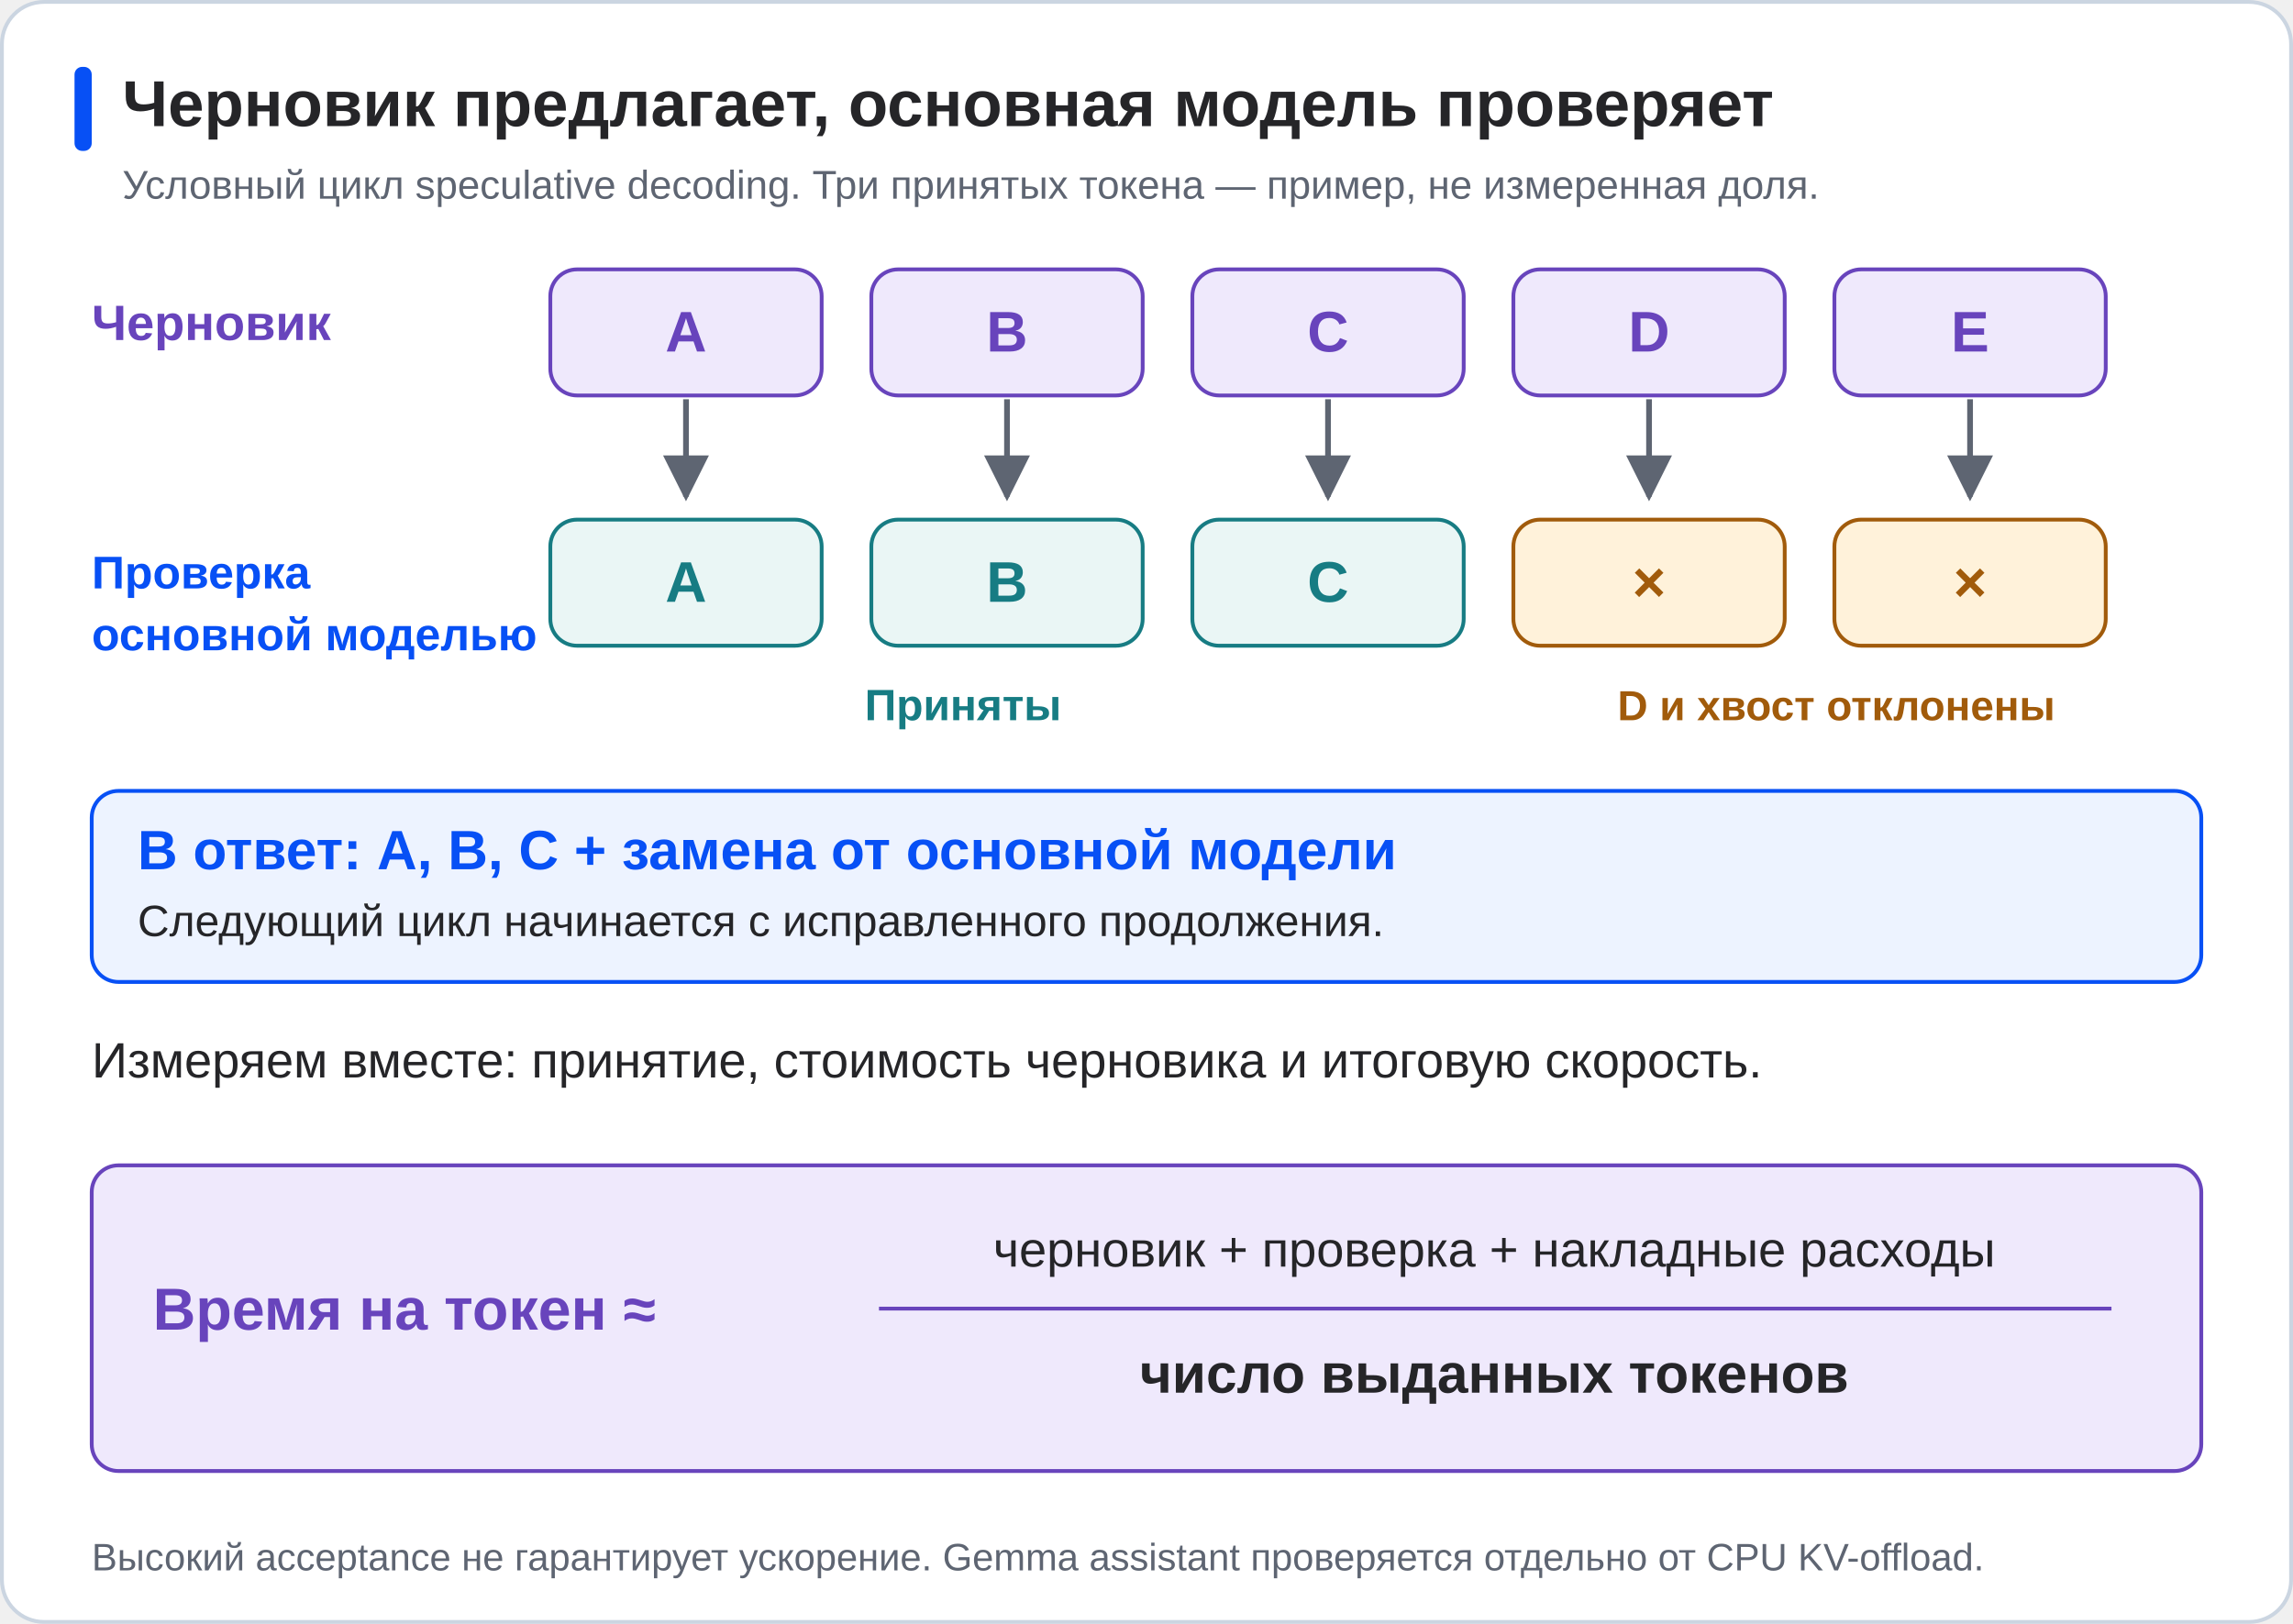
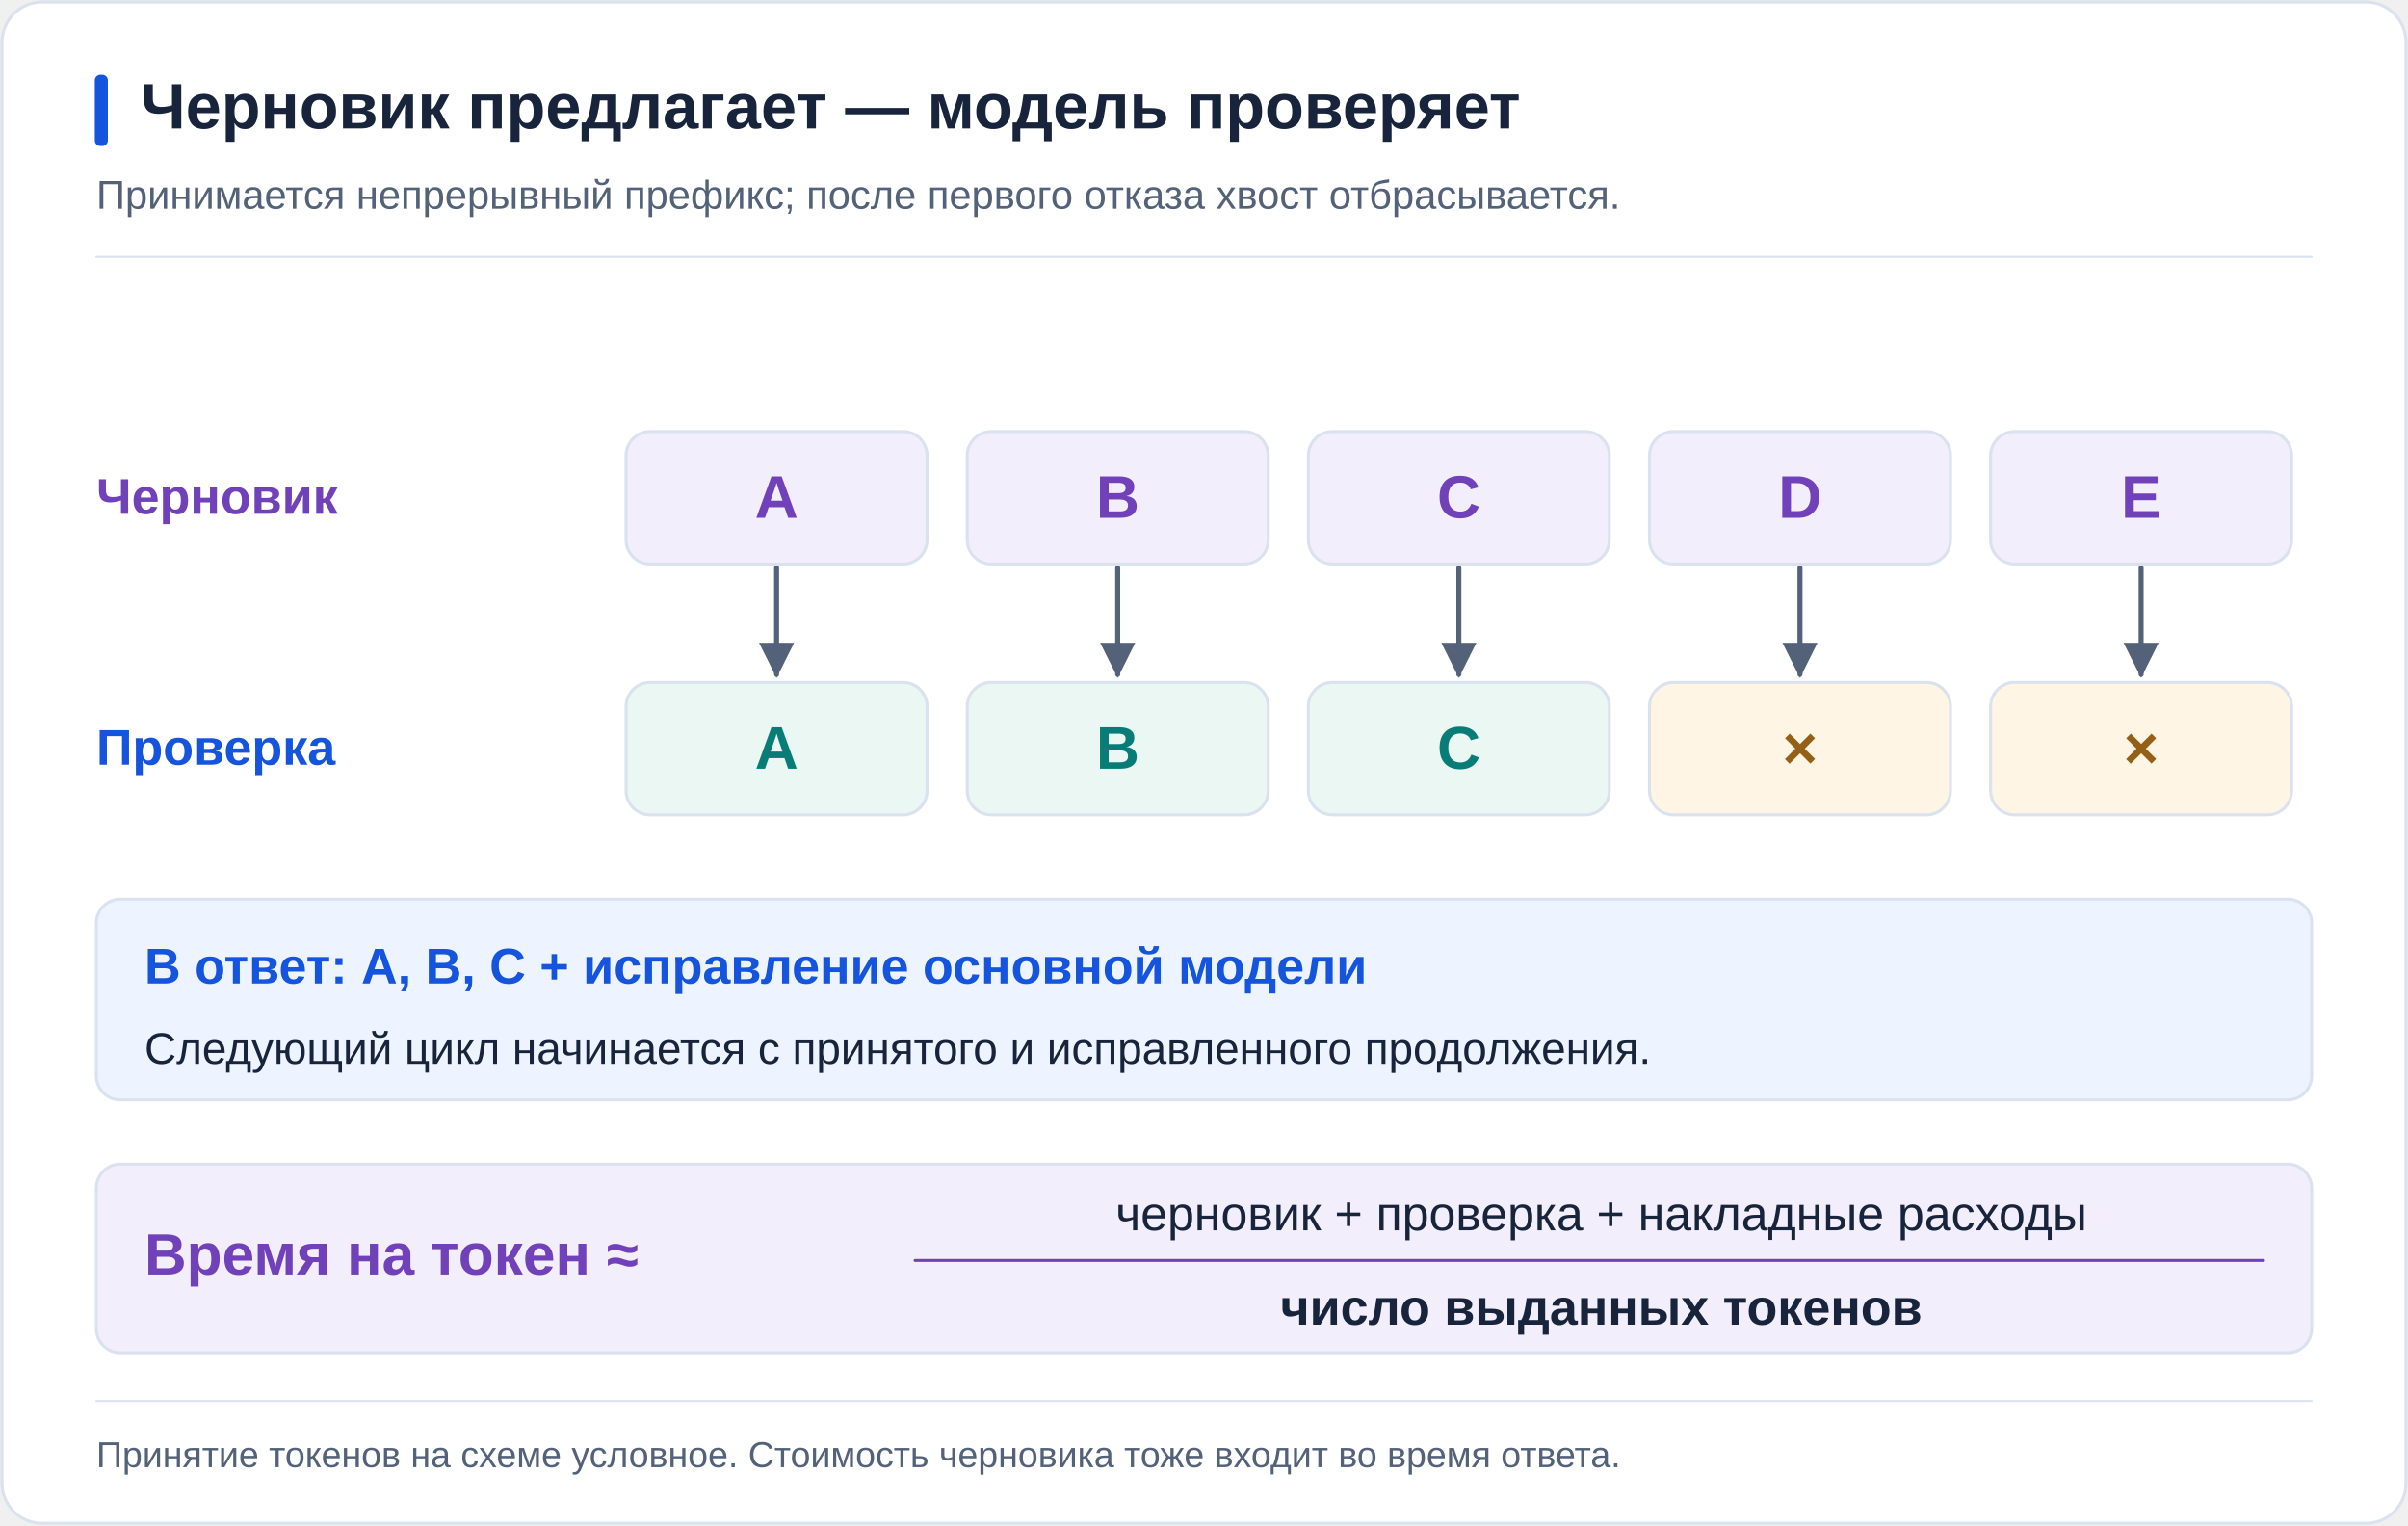
- <svg xmlns="http://www.w3.org/2000/svg" width="1200" height="850" viewBox="0 0 1200 850" role="img" aria-labelledby="title desc">
+ <svg xmlns="http://www.w3.org/2000/svg" width="1200" height="760" viewBox="0 0 1200 760" role="img" aria-labelledby="title desc" data-design="hardfest-v2">
  <defs>
-     <marker id="arrow" viewBox="0 0 10 10" refX="9" refY="5" markerWidth="8" markerHeight="8" orient="auto-start-reverse">
-       <path d="M 0 0 L 10 5 L 0 10 z" fill="context-stroke" />
+     <marker id="arrow" viewBox="0 0 10 10" refX="9" refY="5" markerWidth="7" markerHeight="7" orient="auto-start-reverse">
+       <path d="M0 0 10 5 0 10Z" fill="context-stroke" />
    </marker>
  </defs>
-   <style>text{font-family:Arial,Helvetica,sans-serif} .title{font-weight:700} </style>
-   <rect x="1" y="1" width="1198" height="848" rx="22" fill="#ffffff" stroke="#cbd5e1" stroke-width="2" />
-   <rect x="40" y="36" width="7" height="42" rx="3" fill="#0750f5" stroke="#0750f5" stroke-width="2" />
-   <text x="64" y="66" font-size="34" fill="#252528" text-anchor="start" font-weight="700">
-     <tspan x="64" dy="0">Черновик предлагает, основная модель проверяет</tspan>
+   <style>text{font-family:Arial,Helvetica,sans-serif;font-variant-numeric:tabular-nums}</style>
+   <rect x="1" y="1" width="1198" height="758" rx="20" fill="#ffffff" stroke="#d9e2ee" stroke-width="1.5" />
+   <rect x="48" y="38" width="5" height="34" rx="2" fill="#1554dc" stroke="#1554dc" stroke-width="1.5" />
+   <text x="70" y="64" font-size="32" fill="#17243b" text-anchor="start" font-weight="700" data-max-width="1082">
+     <tspan x="70" dy="0">Черновик предлагает — модель проверяет</tspan>
  </text>
-   <text x="64" y="104" font-size="21" fill="#5e6572" text-anchor="start">
-     <tspan x="64" dy="0">Условный цикл speculative decoding. Три принятых токена — пример, не измеренная доля.</tspan>
+   <text x="48" y="104" font-size="20" fill="#536278" text-anchor="start" data-max-width="1104">
+     <tspan x="48" dy="0">Принимается непрерывный префикс; после первого отказа хвост отбрасывается.</tspan>
  </text>
-   <text x="48" y="178" font-size="26" fill="#6844bc" text-anchor="start" font-weight="700">
+   <path d="M48 128 H1152" fill="none" stroke="#d9e2ee" stroke-width="1" stroke-linejoin="round" stroke-linecap="round" />
+   <text x="48" y="256" font-size="25" fill="#7041b8" text-anchor="start" font-weight="700">
    <tspan x="48" dy="0">Черновик</tspan>
  </text>
-   <rect x="288" y="141" width="142" height="66" rx="14" fill="#efe9fc" stroke="#6844bc" stroke-width="2" />
-   <text x="359" y="184" font-size="30" fill="#6844bc" text-anchor="middle" font-weight="700">
-     <tspan x="359" dy="0">A</tspan>
+   <rect x="312" y="215" width="150" height="66" rx="12" fill="#f3eefb" stroke="#d9e2ee" stroke-width="1.5" />
+   <text x="387" y="258" font-size="30" fill="#7041b8" text-anchor="middle" font-weight="700">
+     <tspan x="387" dy="0">A</tspan>
  </text>
-   <path d="M 359 209 V 260" fill="none" stroke="#5e6572" stroke-width="3" stroke-linejoin="round" marker-end="url(#arrow)" />
-   <rect x="456" y="141" width="142" height="66" rx="14" fill="#efe9fc" stroke="#6844bc" stroke-width="2" />
-   <text x="527" y="184" font-size="30" fill="#6844bc" text-anchor="middle" font-weight="700">
-     <tspan x="527" dy="0">B</tspan>
+   <path d="M387 283 V336" fill="none" stroke="#536278" stroke-width="2.5" stroke-linejoin="round" stroke-linecap="round" marker-end="url(#arrow)" />
+   <rect x="482" y="215" width="150" height="66" rx="12" fill="#f3eefb" stroke="#d9e2ee" stroke-width="1.5" />
+   <text x="557" y="258" font-size="30" fill="#7041b8" text-anchor="middle" font-weight="700">
+     <tspan x="557" dy="0">B</tspan>
  </text>
-   <path d="M 527 209 V 260" fill="none" stroke="#5e6572" stroke-width="3" stroke-linejoin="round" marker-end="url(#arrow)" />
-   <rect x="624" y="141" width="142" height="66" rx="14" fill="#efe9fc" stroke="#6844bc" stroke-width="2" />
-   <text x="695" y="184" font-size="30" fill="#6844bc" text-anchor="middle" font-weight="700">
-     <tspan x="695" dy="0">C</tspan>
+   <path d="M557 283 V336" fill="none" stroke="#536278" stroke-width="2.5" stroke-linejoin="round" stroke-linecap="round" marker-end="url(#arrow)" />
+   <rect x="652" y="215" width="150" height="66" rx="12" fill="#f3eefb" stroke="#d9e2ee" stroke-width="1.5" />
+   <text x="727" y="258" font-size="30" fill="#7041b8" text-anchor="middle" font-weight="700">
+     <tspan x="727" dy="0">C</tspan>
  </text>
-   <path d="M 695 209 V 260" fill="none" stroke="#5e6572" stroke-width="3" stroke-linejoin="round" marker-end="url(#arrow)" />
-   <rect x="792" y="141" width="142" height="66" rx="14" fill="#efe9fc" stroke="#6844bc" stroke-width="2" />
-   <text x="863" y="184" font-size="30" fill="#6844bc" text-anchor="middle" font-weight="700">
-     <tspan x="863" dy="0">D</tspan>
+   <path d="M727 283 V336" fill="none" stroke="#536278" stroke-width="2.5" stroke-linejoin="round" stroke-linecap="round" marker-end="url(#arrow)" />
+   <rect x="822" y="215" width="150" height="66" rx="12" fill="#f3eefb" stroke="#d9e2ee" stroke-width="1.5" />
+   <text x="897" y="258" font-size="30" fill="#7041b8" text-anchor="middle" font-weight="700">
+     <tspan x="897" dy="0">D</tspan>
  </text>
-   <path d="M 863 209 V 260" fill="none" stroke="#5e6572" stroke-width="3" stroke-linejoin="round" marker-end="url(#arrow)" />
-   <rect x="960" y="141" width="142" height="66" rx="14" fill="#efe9fc" stroke="#6844bc" stroke-width="2" />
-   <text x="1031" y="184" font-size="30" fill="#6844bc" text-anchor="middle" font-weight="700">
-     <tspan x="1031" dy="0">E</tspan>
+   <path d="M897 283 V336" fill="none" stroke="#536278" stroke-width="2.5" stroke-linejoin="round" stroke-linecap="round" marker-end="url(#arrow)" />
+   <rect x="992" y="215" width="150" height="66" rx="12" fill="#f3eefb" stroke="#d9e2ee" stroke-width="1.5" />
+   <text x="1067" y="258" font-size="30" fill="#7041b8" text-anchor="middle" font-weight="700">
+     <tspan x="1067" dy="0">E</tspan>
  </text>
-   <path d="M 1031 209 V 260" fill="none" stroke="#5e6572" stroke-width="3" stroke-linejoin="round" marker-end="url(#arrow)" />
-   <text x="48" y="308" font-size="24" fill="#0750f5" text-anchor="start" font-weight="700">
+   <path d="M1067 283 V336" fill="none" stroke="#536278" stroke-width="2.5" stroke-linejoin="round" stroke-linecap="round" marker-end="url(#arrow)" />
+   <text x="48" y="381" font-size="25" fill="#1554dc" text-anchor="start" font-weight="700">
    <tspan x="48" dy="0">Проверка</tspan>
-     <tspan x="48" dy="32.4">основной моделью</tspan>
  </text>
-   <rect x="288" y="272" width="142" height="66" rx="14" fill="#eaf6f5" stroke="#177c83" stroke-width="2" />
-   <text x="359" y="315" font-size="30" fill="#177c83" text-anchor="middle" font-weight="700">
-     <tspan x="359" dy="0">A</tspan>
+   <rect x="312" y="340" width="150" height="66" rx="12" fill="#eaf7f3" stroke="#d9e2ee" stroke-width="1.5" />
+   <text x="387" y="383" font-size="30" fill="#087d78" text-anchor="middle" font-weight="700">
+     <tspan x="387" dy="0">A</tspan>
  </text>
-   <rect x="456" y="272" width="142" height="66" rx="14" fill="#eaf6f5" stroke="#177c83" stroke-width="2" />
-   <text x="527" y="315" font-size="30" fill="#177c83" text-anchor="middle" font-weight="700">
-     <tspan x="527" dy="0">B</tspan>
+   <rect x="482" y="340" width="150" height="66" rx="12" fill="#eaf7f3" stroke="#d9e2ee" stroke-width="1.5" />
+   <text x="557" y="383" font-size="30" fill="#087d78" text-anchor="middle" font-weight="700">
+     <tspan x="557" dy="0">B</tspan>
  </text>
-   <rect x="624" y="272" width="142" height="66" rx="14" fill="#eaf6f5" stroke="#177c83" stroke-width="2" />
-   <text x="695" y="315" font-size="30" fill="#177c83" text-anchor="middle" font-weight="700">
-     <tspan x="695" dy="0">C</tspan>
+   <rect x="652" y="340" width="150" height="66" rx="12" fill="#eaf7f3" stroke="#d9e2ee" stroke-width="1.5" />
+   <text x="727" y="383" font-size="30" fill="#087d78" text-anchor="middle" font-weight="700">
+     <tspan x="727" dy="0">C</tspan>
  </text>
-   <rect x="792" y="272" width="142" height="66" rx="14" fill="#fff2da" stroke="#a15b0b" stroke-width="2" />
-   <text x="863" y="315" font-size="30" fill="#a15b0b" text-anchor="middle" font-weight="700">
-     <tspan x="863" dy="0">×</tspan>
+   <rect x="822" y="340" width="150" height="66" rx="12" fill="#fff5e4" stroke="#d9e2ee" stroke-width="1.5" />
+   <text x="897" y="383" font-size="30" fill="#946017" text-anchor="middle" font-weight="700">
+     <tspan x="897" dy="0">×</tspan>
  </text>
-   <rect x="960" y="272" width="142" height="66" rx="14" fill="#fff2da" stroke="#a15b0b" stroke-width="2" />
-   <text x="1031" y="315" font-size="30" fill="#a15b0b" text-anchor="middle" font-weight="700">
-     <tspan x="1031" dy="0">×</tspan>
+   <rect x="992" y="340" width="150" height="66" rx="12" fill="#fff5e4" stroke="#d9e2ee" stroke-width="1.5" />
+   <text x="1067" y="383" font-size="30" fill="#946017" text-anchor="middle" font-weight="700">
+     <tspan x="1067" dy="0">×</tspan>
  </text>
-   <text x="504" y="377" font-size="23" fill="#177c83" text-anchor="middle" font-weight="700">
-     <tspan x="504" dy="0">Приняты</tspan>
+   <rect x="48" y="448" width="1104" height="100" rx="12" fill="#eef4ff" stroke="#d9e2ee" stroke-width="1.5" />
+   <text x="72" y="490" font-size="25" fill="#1554dc" text-anchor="start" font-weight="700" data-max-width="1056">
+     <tspan x="72" dy="0">В ответ: A, B, C + исправление основной модели</tspan>
  </text>
-   <text x="961" y="377" font-size="22" fill="#a15b0b" text-anchor="middle" font-weight="700">
-     <tspan x="961" dy="0">D и хвост отклонены</tspan>
+   <text x="72" y="530" font-size="22" fill="#17243b" text-anchor="start" data-max-width="1056">
+     <tspan x="72" dy="0">Следующий цикл начинается с принятого и исправленного продолжения.</tspan>
  </text>
-   <rect x="48" y="414" width="1104" height="100" rx="14" fill="#edf3ff" stroke="#0750f5" stroke-width="2" />
-   <text x="72" y="455" font-size="29" fill="#0750f5" text-anchor="start" font-weight="700">
-     <tspan x="72" dy="0">В ответ: A, B, C + замена от основной модели</tspan>
+   <rect x="48" y="580" width="1104" height="94" rx="12" fill="#f3eefb" stroke="#d9e2ee" stroke-width="1.5" />
+   <text x="72" y="635" font-size="29" fill="#7041b8" text-anchor="start" font-weight="700">
+     <tspan x="72" dy="0">Время на токен ≈</tspan>
  </text>
-   <text x="72" y="490" font-size="23" fill="#252528" text-anchor="start">
-     <tspan x="72" dy="0">Следующий цикл начинается с исправленного продолжения.</tspan>
+   <text x="798" y="613" font-size="24" fill="#17243b" text-anchor="middle">
+     <tspan x="798" dy="0">черновик + проверка + накладные расходы</tspan>
  </text>
-   <text x="48" y="564" font-size="26" fill="#252528" text-anchor="start">
-     <tspan x="48" dy="0">Измеряем вместе: принятие, стоимость черновика и итоговую скорость.</tspan>
+   <path d="M456 628 H1128" fill="none" stroke="#7041b8" stroke-width="1.5" stroke-linejoin="round" stroke-linecap="round" />
+   <text x="798" y="660" font-size="25" fill="#17243b" text-anchor="middle" font-weight="700">
+     <tspan x="798" dy="0">число выданных токенов</tspan>
  </text>
-   <rect x="48" y="610" width="1104" height="160" rx="14" fill="#efe9fc" stroke="#6844bc" stroke-width="2" />
-   <text x="80" y="696" font-size="31" fill="#6844bc" text-anchor="start" font-weight="700">
-     <tspan x="80" dy="0">Время на токен ≈</tspan>
-   </text>
-   <text x="782" y="663" font-size="26" fill="#252528" text-anchor="middle">
-     <tspan x="782" dy="0">черновик + проверка + накладные расходы</tspan>
-   </text>
-   <path d="M 460 685 H 1105" fill="none" stroke="#6844bc" stroke-width="2" stroke-linejoin="round" />
-   <text x="782" y="729" font-size="29" fill="#252528" text-anchor="middle" font-weight="700">
-     <tspan x="782" dy="0">число выданных токенов</tspan>
-   </text>
-   <text x="48" y="822" font-size="20" fill="#5e6572" text-anchor="start">
-     <tspan x="48" dy="0">Высокий acceptance не гарантирует ускорение. Gemma assistant проверяется отдельно от CPU KV-offload.</tspan>
+   <path d="M48 698 H1152" fill="none" stroke="#d9e2ee" stroke-width="1" stroke-linejoin="round" stroke-linecap="round" />
+   <text x="48" y="731" font-size="18" fill="#536278" text-anchor="start" data-max-width="1104">
+     <tspan x="48" dy="0">Принятие токенов на схеме условное. Стоимость черновика тоже входит во время ответа.</tspan>
  </text>
</svg>
